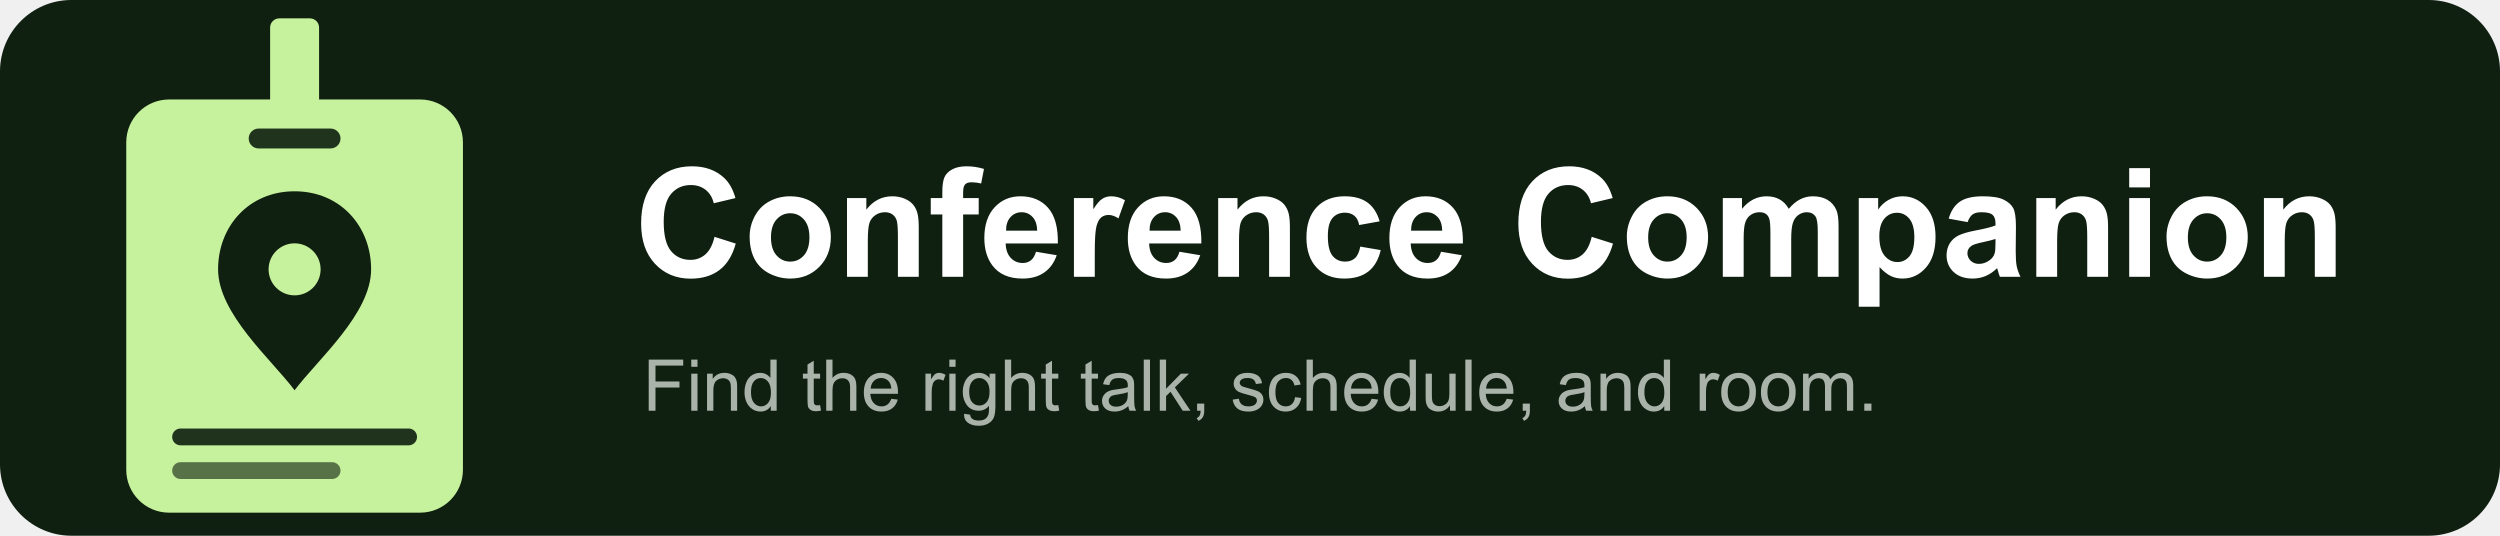
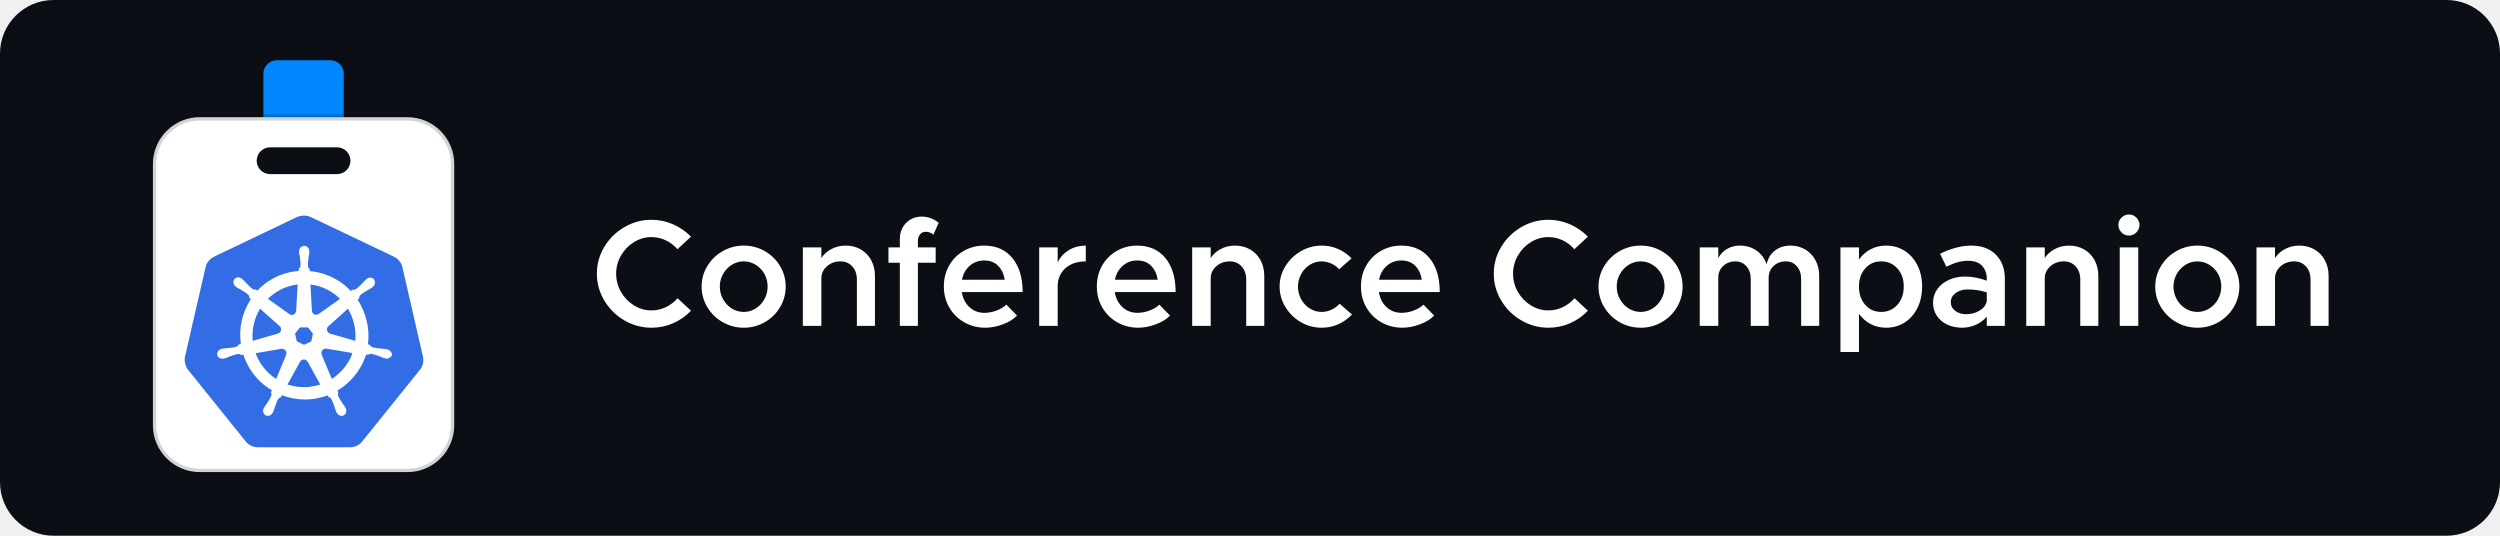
<svg xmlns="http://www.w3.org/2000/svg" width="560" height="120" viewBox="0 0 560 120">
-   <rect width="560" height="120" rx="16" fill="#0F1F10" />
-   <g transform="translate(6 0) scale(0.1714)" fill="none">
-     <rect x="318" y="24" width="64" height="150" rx="12" fill="#C6F19D" />
-     <rect x="130" y="130" width="440" height="540" rx="56" fill="#C6F19D" />
-     <rect x="290" y="168" width="120" height="26" rx="13" fill="#0F1F10" fill-opacity="0.9" />
-     <path d="M350 250 C290 250 250 296 250 352 C250 410 320 470 350 510 C380 470 450 410 450 352 C450 296 410 250 350 250 Z" fill="#0F1F10" />
-     <circle cx="350" cy="352" r="34" fill="#C6F19D" />
-     <rect x="190" y="560" width="320" height="22" rx="11" fill="#0F1F10" fill-opacity="0.9" />
-     <rect x="190" y="604" width="220" height="22" rx="11" fill="#0F1F10" fill-opacity="0.6" />
-   </g>
-   <path transform="translate(6 0)" d="M154.05 53.05 158.81 54.56Q157.71 58.55 155.17 60.48Q152.62 62.42 148.7 62.42Q143.85 62.42 140.73 59.1Q137.61 55.79 137.61 50.05Q137.61 43.97 140.75 40.61Q143.89 37.25 149 37.25Q153.46 37.25 156.25 39.89Q157.91 41.45 158.74 44.37L153.88 45.53Q153.45 43.64 152.08 42.54Q150.71 41.45 148.75 41.45Q146.04 41.45 144.36 43.39Q142.67 45.33 142.67 49.68Q142.67 54.3 144.33 56.26Q145.99 58.21 148.65 58.21Q150.61 58.21 152.02 56.97Q153.43 55.72 154.05 53.05ZM161.92 52.94Q161.92 50.61 163.06 48.44Q164.21 46.26 166.31 45.12Q168.41 43.97 171 43.97Q175 43.97 177.55 46.57Q180.11 49.17 180.11 53.13Q180.11 57.14 177.53 59.77Q174.95 62.4 171.03 62.4Q168.61 62.4 166.41 61.3Q164.21 60.21 163.06 58.09Q161.92 55.97 161.92 52.94ZM166.7 53.18Q166.7 55.81 167.94 57.2Q169.19 58.6 171.01 58.6Q172.84 58.6 174.08 57.2Q175.31 55.81 175.31 53.15Q175.31 50.56 174.08 49.17Q172.84 47.77 171.01 47.77Q169.19 47.77 167.94 49.17Q166.7 50.56 166.7 53.18ZM199.8 62H195.13V53Q195.13 50.15 194.84 49.31Q194.54 48.47 193.86 48Q193.19 47.54 192.25 47.54Q191.03 47.54 190.07 48.2Q189.11 48.87 188.75 49.96Q188.39 51.06 188.39 54.01V62H183.73V44.37H188.06V46.96Q190.37 43.97 193.87 43.97Q195.42 43.97 196.7 44.53Q197.97 45.08 198.63 45.95Q199.29 46.81 199.54 47.91Q199.8 49 199.8 51.04ZM202.49 44.37H205.08V43.04Q205.08 40.82 205.55 39.72Q206.03 38.62 207.3 37.94Q208.57 37.25 210.51 37.25Q212.5 37.25 214.41 37.84L213.78 41.1Q212.67 40.83 211.64 40.83Q210.62 40.83 210.18 41.31Q209.74 41.78 209.74 43.12V44.37H213.23V48.04H209.74V62H205.08V48.04H202.49ZM226.06 56.39 230.71 57.17Q229.82 59.73 227.88 61.06Q225.95 62.4 223.04 62.4Q218.44 62.4 216.24 59.39Q214.49 56.99 214.49 53.32Q214.49 48.93 216.78 46.45Q219.07 43.97 222.58 43.97Q226.51 43.97 228.79 46.57Q231.06 49.17 230.96 54.53H219.27Q219.32 56.6 220.4 57.76Q221.48 58.91 223.09 58.91Q224.19 58.91 224.93 58.31Q225.68 57.72 226.06 56.39ZM226.33 51.67Q226.28 49.65 225.28 48.59Q224.29 47.54 222.86 47.54Q221.33 47.54 220.34 48.65Q219.34 49.76 219.36 51.67ZM239.23 62H234.56V44.37H238.9V46.88Q240.01 45.1 240.9 44.54Q241.79 43.97 242.91 43.97Q244.51 43.97 245.99 44.85L244.54 48.92Q243.36 48.15 242.35 48.15Q241.37 48.15 240.69 48.69Q240.01 49.23 239.62 50.64Q239.23 52.06 239.23 56.55ZM258.2 56.39 262.85 57.17Q261.96 59.73 260.02 61.06Q258.09 62.4 255.18 62.4Q250.58 62.4 248.38 59.39Q246.63 56.99 246.63 53.32Q246.63 48.93 248.92 46.45Q251.21 43.97 254.72 43.97Q258.65 43.97 260.93 46.57Q263.2 49.17 263.1 54.53H251.41Q251.46 56.6 252.54 57.76Q253.62 58.91 255.23 58.91Q256.33 58.91 257.08 58.31Q257.82 57.72 258.2 56.39ZM258.47 51.67Q258.42 49.65 257.42 48.59Q256.43 47.54 255 47.54Q253.47 47.54 252.48 48.65Q251.48 49.76 251.5 51.67ZM282.94 62H278.28V53Q278.28 50.15 277.98 49.31Q277.68 48.47 277.01 48Q276.33 47.54 275.39 47.54Q274.17 47.54 273.21 48.2Q272.25 48.87 271.89 49.96Q271.54 51.06 271.54 54.01V62H266.87V44.37H271.2V46.96Q273.51 43.97 277.01 43.97Q278.56 43.97 279.84 44.53Q281.11 45.08 281.77 45.95Q282.43 46.81 282.68 47.91Q282.94 49 282.94 51.04ZM303.04 49.58 298.45 50.41Q298.21 49.03 297.39 48.34Q296.57 47.64 295.26 47.64Q293.52 47.64 292.48 48.84Q291.44 50.05 291.44 52.87Q291.44 56.01 292.49 57.3Q293.55 58.6 295.33 58.6Q296.65 58.6 297.5 57.84Q298.35 57.09 298.7 55.24L303.28 56.02Q302.56 59.18 300.54 60.79Q298.51 62.4 295.11 62.4Q291.24 62.4 288.94 59.96Q286.64 57.52 286.64 53.2Q286.64 48.83 288.95 46.4Q291.26 43.97 295.19 43.97Q298.41 43.97 300.31 45.36Q302.21 46.74 303.04 49.58ZM316.79 56.39 321.44 57.17Q320.54 59.73 318.61 61.06Q316.67 62.4 313.77 62.4Q309.17 62.4 306.96 59.39Q305.22 56.99 305.22 53.32Q305.22 48.93 307.51 46.45Q309.8 43.97 313.3 43.97Q317.24 43.97 319.51 46.57Q321.79 49.17 321.69 54.53H310Q310.05 56.6 311.13 57.76Q312.21 58.91 313.82 58.91Q314.92 58.91 315.66 58.31Q316.41 57.72 316.79 56.39ZM317.06 51.67Q317.01 49.65 316.01 48.59Q315.01 47.54 313.59 47.54Q312.06 47.54 311.06 48.65Q310.07 49.76 310.08 51.67ZM350.54 53.05 355.31 54.56Q354.21 58.55 351.66 60.48Q349.11 62.42 345.2 62.42Q340.35 62.42 337.23 59.1Q334.11 55.79 334.11 50.05Q334.11 43.97 337.24 40.61Q340.38 37.25 345.5 37.25Q349.96 37.25 352.75 39.89Q354.41 41.45 355.24 44.37L350.38 45.53Q349.94 43.64 348.57 42.54Q347.21 41.45 345.25 41.45Q342.54 41.45 340.85 43.39Q339.17 45.33 339.17 49.68Q339.17 54.3 340.83 56.26Q342.49 58.21 345.15 58.21Q347.11 58.21 348.52 56.97Q349.93 55.72 350.54 53.05ZM358.41 52.94Q358.41 50.61 359.56 48.44Q360.7 46.26 362.8 45.12Q364.9 43.97 367.49 43.97Q371.49 43.97 374.05 46.57Q376.61 49.17 376.61 53.13Q376.61 57.14 374.02 59.77Q371.44 62.4 367.53 62.4Q365.1 62.4 362.9 61.3Q360.7 60.21 359.56 58.09Q358.41 55.97 358.41 52.94ZM363.19 53.18Q363.19 55.81 364.44 57.2Q365.68 58.6 367.51 58.6Q369.33 58.6 370.57 57.2Q371.81 55.81 371.81 53.15Q371.81 50.56 370.57 49.17Q369.33 47.77 367.51 47.77Q365.68 47.77 364.44 49.17Q363.19 50.56 363.19 53.18ZM379.91 44.37H384.21V46.78Q386.52 43.97 389.71 43.97Q391.4 43.97 392.64 44.67Q393.89 45.37 394.69 46.78Q395.85 45.37 397.19 44.67Q398.54 43.97 400.06 43.97Q402.01 43.97 403.35 44.76Q404.7 45.55 405.36 47.08Q405.84 48.2 405.84 50.73V62H401.18V51.92Q401.18 49.3 400.7 48.54Q400.05 47.54 398.7 47.54Q397.72 47.54 396.86 48.14Q396 48.74 395.62 49.89Q395.23 51.04 395.23 53.53V62H390.57V52.34Q390.57 49.76 390.32 49.02Q390.07 48.27 389.55 47.91Q389.02 47.54 388.13 47.54Q387.05 47.54 386.19 48.12Q385.32 48.7 384.95 49.8Q384.58 50.89 384.58 53.43V62H379.91ZM410.36 44.37H414.71V46.96Q415.55 45.63 417 44.8Q418.44 43.97 420.2 43.97Q423.27 43.97 425.42 46.38Q427.56 48.79 427.56 53.08Q427.56 57.5 425.4 59.95Q423.24 62.4 420.17 62.4Q418.71 62.4 417.52 61.82Q416.33 61.24 415.02 59.83V68.71H410.36ZM414.97 52.89Q414.97 55.86 416.15 57.28Q417.33 58.7 419.02 58.7Q420.65 58.7 421.73 57.39Q422.81 56.09 422.81 53.12Q422.81 50.35 421.7 49Q420.58 47.66 418.94 47.66Q417.23 47.66 416.1 48.98Q414.97 50.3 414.97 52.89ZM434.75 49.75 430.51 48.98Q431.23 46.43 432.97 45.2Q434.71 43.97 438.15 43.97Q441.27 43.97 442.8 44.71Q444.32 45.45 444.95 46.59Q445.57 47.72 445.57 50.76L445.52 56.21Q445.52 58.53 445.74 59.63Q445.97 60.74 446.58 62H441.97Q441.78 61.54 441.52 60.62Q441.4 60.21 441.35 60.07Q440.16 61.24 438.8 61.82Q437.43 62.4 435.89 62.4Q433.17 62.4 431.6 60.92Q430.03 59.44 430.03 57.19Q430.03 55.69 430.74 54.52Q431.46 53.35 432.74 52.73Q434.03 52.11 436.46 51.64Q439.73 51.03 440.99 50.5V50.03Q440.99 48.69 440.32 48.11Q439.66 47.54 437.82 47.54Q436.57 47.54 435.87 48.03Q435.18 48.52 434.75 49.75ZM440.99 53.53Q440.09 53.83 438.15 54.25Q436.21 54.66 435.61 55.06Q434.7 55.71 434.7 56.7Q434.7 57.68 435.43 58.4Q436.16 59.11 437.29 59.11Q438.55 59.11 439.69 58.28Q440.54 57.65 440.8 56.74Q440.99 56.14 440.99 54.46ZM466.21 62H461.54V53Q461.54 50.15 461.24 49.31Q460.94 48.47 460.27 48Q459.6 47.54 458.65 47.54Q457.44 47.54 456.48 48.2Q455.51 48.87 455.16 49.96Q454.8 51.06 454.8 54.01V62H450.13V44.37H454.47V46.96Q456.78 43.97 460.28 43.97Q461.82 43.97 463.1 44.53Q464.38 45.08 465.03 45.95Q465.69 46.81 465.95 47.91Q466.21 49 466.21 51.04ZM470.94 41.98V37.66H475.6V41.98ZM470.94 62V44.37H475.6V62ZM479.3 52.94Q479.3 50.61 480.45 48.44Q481.59 46.26 483.69 45.12Q485.79 43.97 488.38 43.97Q492.39 43.97 494.94 46.57Q497.5 49.17 497.5 53.13Q497.5 57.14 494.92 59.77Q492.34 62.4 488.42 62.4Q485.99 62.4 483.79 61.3Q481.59 60.21 480.45 58.09Q479.3 55.97 479.3 52.94ZM484.08 53.18Q484.08 55.81 485.33 57.2Q486.58 58.6 488.4 58.6Q490.23 58.6 491.46 57.2Q492.7 55.81 492.7 53.15Q492.7 50.56 491.46 49.17Q490.23 47.77 488.4 47.77Q486.58 47.77 485.33 49.17Q484.08 50.56 484.08 53.18ZM517.19 62H512.52V53Q512.52 50.15 512.22 49.31Q511.93 48.47 511.25 48Q510.58 47.54 509.63 47.54Q508.42 47.54 507.46 48.2Q506.5 48.87 506.14 49.96Q505.78 51.06 505.78 54.01V62H501.12V44.37H505.45V46.96Q507.76 43.97 511.26 43.97Q512.81 43.97 514.08 44.53Q515.36 45.08 516.02 45.95Q516.67 46.81 516.93 47.91Q517.19 49 517.19 51.04Z" fill="#FFFFFF" />
-   <path transform="translate(6 0)" d="M139.31 92V80.55H147.04V81.9H140.83V85.45H146.2V86.8H140.83V92ZM148.84 82.16V80.55H150.24V82.16ZM148.84 92V83.7H150.24V92ZM152.38 92V83.7H153.65V84.88Q154.56 83.52 156.29 83.52Q157.04 83.52 157.67 83.79Q158.3 84.05 158.61 84.49Q158.92 84.93 159.05 85.53Q159.12 85.92 159.12 86.9V92H157.72V86.95Q157.72 86.09 157.55 85.67Q157.39 85.24 156.97 84.99Q156.55 84.73 155.99 84.73Q155.09 84.73 154.44 85.3Q153.79 85.88 153.79 87.47V92ZM166.66 92V90.95Q165.88 92.19 164.34 92.19Q163.35 92.19 162.52 91.64Q161.69 91.09 161.23 90.11Q160.77 89.13 160.77 87.86Q160.77 86.62 161.19 85.61Q161.6 84.59 162.43 84.05Q163.26 83.52 164.28 83.52Q165.03 83.52 165.62 83.83Q166.2 84.15 166.57 84.66V80.55H167.97V92ZM162.22 87.86Q162.22 89.45 162.89 90.24Q163.56 91.03 164.48 91.03Q165.4 91.03 166.04 90.28Q166.69 89.52 166.69 87.98Q166.69 86.27 166.03 85.48Q165.38 84.68 164.41 84.68Q163.48 84.68 162.85 85.45Q162.22 86.21 162.22 87.86ZM177.7 90.74 177.9 91.98Q177.3 92.11 176.84 92.11Q176.07 92.11 175.65 91.87Q175.23 91.62 175.05 91.23Q174.88 90.84 174.88 89.57V84.8H173.85V83.7H174.88V81.65L176.28 80.8V83.7H177.7V84.8H176.28V89.65Q176.28 90.25 176.36 90.42Q176.43 90.59 176.6 90.7Q176.77 90.8 177.08 90.8Q177.31 90.8 177.7 90.74ZM179.07 92V80.55H180.48V84.66Q181.46 83.52 182.96 83.52Q183.88 83.52 184.56 83.88Q185.24 84.24 185.54 84.88Q185.83 85.52 185.83 86.74V92H184.42V86.74Q184.42 85.69 183.96 85.21Q183.51 84.73 182.67 84.73Q182.05 84.73 181.5 85.05Q180.95 85.38 180.71 85.93Q180.48 86.48 180.48 87.46V92ZM193.65 89.33 195.1 89.51Q194.76 90.78 193.83 91.48Q192.9 92.19 191.45 92.19Q189.63 92.19 188.57 91.07Q187.5 89.95 187.5 87.92Q187.5 85.83 188.58 84.67Q189.66 83.52 191.38 83.52Q193.04 83.52 194.09 84.65Q195.15 85.78 195.15 87.84Q195.15 87.96 195.14 88.21H188.95Q189.03 89.58 189.73 90.3Q190.42 91.03 191.46 91.03Q192.23 91.03 192.78 90.62Q193.33 90.22 193.65 89.33ZM189.03 87.05H193.66Q193.57 86.01 193.13 85.48Q192.46 84.67 191.39 84.67Q190.42 84.67 189.76 85.32Q189.1 85.97 189.03 87.05ZM201.3 92V83.7H202.56V84.96Q203.05 84.08 203.46 83.8Q203.87 83.52 204.36 83.52Q205.07 83.52 205.8 83.97L205.32 85.27Q204.8 84.97 204.29 84.97Q203.83 84.97 203.46 85.25Q203.09 85.52 202.94 86.02Q202.7 86.77 202.7 87.66V92ZM206.65 82.16V80.55H208.05V82.16ZM206.65 92V83.7H208.05V92ZM209.94 92.69 211.3 92.89Q211.39 93.52 211.78 93.81Q212.3 94.2 213.21 94.2Q214.19 94.2 214.72 93.81Q215.25 93.42 215.44 92.72Q215.55 92.29 215.54 90.91Q214.62 92 213.24 92Q211.53 92 210.59 90.77Q209.66 89.53 209.66 87.8Q209.66 86.62 210.09 85.61Q210.52 84.61 211.33 84.06Q212.15 83.52 213.25 83.52Q214.72 83.52 215.67 84.7V83.7H216.97V90.88Q216.97 92.81 216.57 93.62Q216.18 94.43 215.32 94.9Q214.47 95.37 213.22 95.37Q211.73 95.37 210.82 94.7Q209.91 94.03 209.94 92.69ZM211.1 87.7Q211.1 89.34 211.75 90.09Q212.4 90.84 213.38 90.84Q214.34 90.84 215 90.09Q215.66 89.34 215.66 87.75Q215.66 86.23 214.98 85.45Q214.3 84.68 213.35 84.68Q212.41 84.68 211.76 85.44Q211.1 86.2 211.1 87.7ZM219.09 92V80.55H220.5V84.66Q221.48 83.52 222.98 83.52Q223.91 83.52 224.59 83.88Q225.27 84.24 225.56 84.88Q225.85 85.52 225.85 86.74V92H224.45V86.74Q224.45 85.69 223.99 85.21Q223.53 84.73 222.7 84.73Q222.07 84.73 221.52 85.05Q220.97 85.38 220.73 85.93Q220.5 86.48 220.5 87.46V92ZM231.06 90.74 231.27 91.98Q230.67 92.11 230.2 92.11Q229.44 92.11 229.02 91.87Q228.59 91.62 228.42 91.23Q228.25 90.84 228.25 89.57V84.8H227.22V83.7H228.25V81.65L229.65 80.8V83.7H231.06V84.8H229.65V89.65Q229.65 90.25 229.72 90.42Q229.8 90.59 229.96 90.7Q230.13 90.8 230.45 90.8Q230.68 90.8 231.06 90.74ZM239.95 90.74 240.16 91.98Q239.56 92.11 239.09 92.11Q238.33 92.11 237.91 91.87Q237.48 91.62 237.31 91.23Q237.14 90.84 237.14 89.57V84.8H236.11V83.7H237.14V81.65L238.54 80.8V83.7H239.95V84.8H238.54V89.65Q238.54 90.25 238.61 90.42Q238.69 90.59 238.86 90.7Q239.02 90.8 239.34 90.8Q239.57 90.8 239.95 90.74ZM246.74 90.98Q245.96 91.64 245.24 91.91Q244.52 92.19 243.69 92.19Q242.32 92.19 241.59 91.52Q240.85 90.85 240.85 89.81Q240.85 89.2 241.13 88.7Q241.41 88.2 241.86 87.89Q242.3 87.59 242.87 87.43Q243.28 87.32 244.12 87.22Q245.82 87.02 246.62 86.73Q246.63 86.45 246.63 86.37Q246.63 85.51 246.23 85.16Q245.7 84.68 244.63 84.68Q243.64 84.68 243.17 85.03Q242.7 85.38 242.47 86.26L241.09 86.07Q241.28 85.19 241.71 84.64Q242.14 84.1 242.95 83.81Q243.77 83.52 244.84 83.52Q245.9 83.52 246.56 83.77Q247.23 84.02 247.54 84.39Q247.85 84.77 247.98 85.35Q248.05 85.71 248.05 86.65V88.52Q248.05 90.48 248.14 91Q248.23 91.52 248.49 92H247.02Q246.8 91.56 246.74 90.98ZM246.62 87.84Q245.86 88.15 244.33 88.37Q243.46 88.49 243.1 88.65Q242.74 88.8 242.55 89.11Q242.35 89.41 242.35 89.77Q242.35 90.34 242.78 90.71Q243.2 91.09 244.02 91.09Q244.84 91.09 245.47 90.73Q246.1 90.38 246.4 89.76Q246.62 89.28 246.62 88.35ZM250.2 92V80.55H251.6V92ZM253.79 92V80.55H255.2V87.08L258.52 83.7H260.34L257.17 86.78L260.66 92H258.93L256.19 87.76L255.2 88.71V92ZM262.15 92V90.4H263.75V92Q263.75 92.88 263.44 93.43Q263.12 93.97 262.45 94.27L262.05 93.66Q262.5 93.47 262.71 93.09Q262.92 92.71 262.95 92ZM270.11 89.52 271.5 89.3Q271.62 90.14 272.15 90.59Q272.69 91.03 273.65 91.03Q274.62 91.03 275.09 90.64Q275.55 90.24 275.55 89.71Q275.55 89.23 275.14 88.96Q274.85 88.77 273.7 88.48Q272.16 88.09 271.56 87.81Q270.96 87.52 270.65 87.02Q270.34 86.52 270.34 85.91Q270.34 85.35 270.6 84.88Q270.85 84.41 271.29 84.09Q271.62 83.85 272.18 83.68Q272.75 83.52 273.4 83.52Q274.38 83.52 275.11 83.8Q275.85 84.08 276.2 84.56Q276.55 85.04 276.69 85.84L275.31 86.03Q275.22 85.39 274.77 85.03Q274.32 84.67 273.5 84.67Q272.53 84.67 272.12 84.99Q271.7 85.31 271.7 85.74Q271.7 86.02 271.88 86.23Q272.05 86.46 272.41 86.61Q272.62 86.69 273.66 86.97Q275.15 87.37 275.74 87.62Q276.33 87.88 276.66 88.36Q277 88.84 277 89.56Q277 90.27 276.59 90.89Q276.18 91.51 275.41 91.85Q274.63 92.19 273.66 92.19Q272.04 92.19 271.19 91.52Q270.34 90.84 270.11 89.52ZM284.09 88.96 285.47 89.14Q285.24 90.57 284.31 91.38Q283.38 92.19 282.02 92.19Q280.31 92.19 279.28 91.07Q278.24 89.96 278.24 87.88Q278.24 86.54 278.69 85.53Q279.13 84.52 280.04 84.02Q280.95 83.52 282.02 83.52Q283.38 83.52 284.23 84.2Q285.09 84.88 285.34 86.14L283.97 86.35Q283.77 85.52 283.28 85.09Q282.78 84.67 282.08 84.67Q281.02 84.67 280.35 85.43Q279.69 86.2 279.69 87.84Q279.69 89.52 280.33 90.27Q280.97 91.03 282 91.03Q282.83 91.03 283.38 90.52Q283.94 90.02 284.09 88.96ZM286.67 92V80.55H288.08V84.66Q289.06 83.52 290.56 83.52Q291.48 83.52 292.16 83.88Q292.84 84.24 293.14 84.88Q293.43 85.52 293.43 86.74V92H292.02V86.74Q292.02 85.69 291.57 85.21Q291.11 84.73 290.27 84.73Q289.65 84.73 289.1 85.05Q288.55 85.38 288.31 85.93Q288.08 86.48 288.08 87.46V92ZM301.25 89.33 302.7 89.51Q302.36 90.78 301.43 91.48Q300.5 92.19 299.05 92.19Q297.23 92.19 296.17 91.07Q295.1 89.95 295.1 87.92Q295.1 85.83 296.18 84.67Q297.26 83.52 298.98 83.52Q300.64 83.52 301.7 84.65Q302.75 85.78 302.75 87.84Q302.75 87.96 302.74 88.21H296.55Q296.63 89.58 297.33 90.3Q298.02 91.03 299.06 91.03Q299.84 91.03 300.38 90.62Q300.93 90.22 301.25 89.33ZM296.63 87.05H301.27Q301.17 86.01 300.73 85.48Q300.06 84.67 298.99 84.67Q298.02 84.67 297.36 85.32Q296.7 85.97 296.63 87.05ZM309.85 92V90.95Q309.06 92.19 307.53 92.19Q306.54 92.19 305.71 91.64Q304.88 91.09 304.42 90.11Q303.96 89.13 303.96 87.86Q303.96 86.62 304.38 85.61Q304.79 84.59 305.62 84.05Q306.45 83.52 307.47 83.52Q308.22 83.52 308.8 83.83Q309.39 84.15 309.76 84.66V80.55H311.16V92ZM305.41 87.86Q305.41 89.45 306.08 90.24Q306.75 91.03 307.66 91.03Q308.59 91.03 309.23 90.28Q309.88 89.52 309.88 87.98Q309.88 86.27 309.22 85.48Q308.56 84.68 307.6 84.68Q306.66 84.68 306.04 85.45Q305.41 86.21 305.41 87.86ZM318.8 92V90.78Q317.84 92.19 316.17 92.19Q315.44 92.19 314.8 91.91Q314.16 91.62 313.86 91.2Q313.55 90.77 313.42 90.16Q313.34 89.74 313.34 88.84V83.7H314.74V88.3Q314.74 89.41 314.83 89.79Q314.96 90.34 315.39 90.66Q315.82 90.98 316.45 90.98Q317.09 90.98 317.64 90.65Q318.2 90.33 318.43 89.77Q318.66 89.21 318.66 88.15V83.7H320.06V92ZM322.23 92V80.55H323.64V92ZM331.5 89.33 332.95 89.51Q332.61 90.78 331.68 91.48Q330.75 92.19 329.3 92.19Q327.48 92.19 326.42 91.07Q325.35 89.95 325.35 87.92Q325.35 85.83 326.43 84.67Q327.51 83.52 329.23 83.52Q330.89 83.52 331.95 84.65Q333 85.78 333 87.84Q333 87.96 332.99 88.21H326.8Q326.88 89.58 327.58 90.3Q328.27 91.03 329.31 91.03Q330.09 91.03 330.63 90.62Q331.18 90.22 331.5 89.33ZM326.88 87.05H331.52Q331.42 86.01 330.98 85.48Q330.31 84.67 329.24 84.67Q328.27 84.67 327.61 85.32Q326.95 85.97 326.88 87.05ZM335.09 92V90.4H336.69V92Q336.69 92.88 336.38 93.43Q336.06 93.97 335.38 94.27L334.99 93.66Q335.44 93.47 335.65 93.09Q335.86 92.71 335.88 92ZM349.02 90.98Q348.24 91.64 347.52 91.91Q346.8 92.19 345.97 92.19Q344.6 92.19 343.87 91.52Q343.13 90.85 343.13 89.81Q343.13 89.2 343.41 88.7Q343.69 88.2 344.14 87.89Q344.59 87.59 345.15 87.43Q345.56 87.32 346.4 87.22Q348.1 87.02 348.91 86.73Q348.91 86.45 348.91 86.37Q348.91 85.51 348.52 85.16Q347.98 84.68 346.91 84.68Q345.92 84.68 345.45 85.03Q344.98 85.38 344.75 86.26L343.38 86.07Q343.56 85.19 343.99 84.64Q344.42 84.1 345.23 83.81Q346.05 83.52 347.12 83.52Q348.18 83.52 348.84 83.77Q349.51 84.02 349.82 84.39Q350.13 84.77 350.26 85.35Q350.33 85.71 350.33 86.65V88.52Q350.33 90.48 350.42 91Q350.51 91.52 350.77 92H349.3Q349.09 91.56 349.02 90.98ZM348.91 87.84Q348.14 88.15 346.61 88.37Q345.74 88.49 345.38 88.65Q345.02 88.8 344.83 89.11Q344.63 89.41 344.63 89.77Q344.63 90.34 345.06 90.71Q345.48 91.09 346.3 91.09Q347.12 91.09 347.75 90.73Q348.38 90.38 348.68 89.76Q348.91 89.28 348.91 88.35ZM352.51 92V83.7H353.77V84.88Q354.69 83.52 356.41 83.52Q357.16 83.52 357.79 83.79Q358.42 84.05 358.73 84.49Q359.05 84.93 359.17 85.53Q359.25 85.92 359.25 86.9V92H357.84V86.95Q357.84 86.09 357.68 85.67Q357.52 85.24 357.1 84.99Q356.68 84.73 356.12 84.73Q355.22 84.73 354.57 85.3Q353.91 85.88 353.91 87.47V92ZM366.79 92V90.95Q366 92.19 364.47 92.19Q363.48 92.19 362.64 91.64Q361.81 91.09 361.36 90.11Q360.9 89.13 360.9 87.86Q360.9 86.62 361.31 85.61Q361.73 84.59 362.55 84.05Q363.38 83.52 364.41 83.52Q365.16 83.52 365.74 83.83Q366.33 84.15 366.7 84.66V80.55H368.09V92ZM362.34 87.86Q362.34 89.45 363.02 90.24Q363.69 91.03 364.6 91.03Q365.52 91.03 366.17 90.28Q366.81 89.52 366.81 87.98Q366.81 86.27 366.16 85.48Q365.5 84.68 364.54 84.68Q363.6 84.68 362.97 85.45Q362.34 86.21 362.34 87.86ZM374.73 92V83.7H376V84.96Q376.48 84.08 376.89 83.8Q377.3 83.52 377.8 83.52Q378.51 83.52 379.24 83.97L378.76 85.27Q378.24 84.97 377.73 84.97Q377.27 84.97 376.9 85.25Q376.53 85.52 376.38 86.02Q376.14 86.77 376.14 87.66V92ZM379.55 87.85Q379.55 85.55 380.84 84.44Q381.91 83.52 383.45 83.52Q385.16 83.52 386.24 84.64Q387.33 85.76 387.33 87.73Q387.33 89.34 386.85 90.25Q386.37 91.17 385.45 91.68Q384.53 92.19 383.45 92.19Q381.7 92.19 380.63 91.07Q379.55 89.95 379.55 87.85ZM381 87.85Q381 89.45 381.7 90.24Q382.39 91.03 383.45 91.03Q384.49 91.03 385.19 90.23Q385.88 89.44 385.88 87.8Q385.88 86.27 385.18 85.47Q384.48 84.68 383.45 84.68Q382.39 84.68 381.7 85.47Q381 86.26 381 87.85ZM388.45 87.85Q388.45 85.55 389.73 84.44Q390.8 83.52 392.34 83.52Q394.05 83.52 395.14 84.64Q396.23 85.76 396.23 87.73Q396.23 89.34 395.75 90.25Q395.27 91.17 394.35 91.68Q393.43 92.19 392.34 92.19Q390.6 92.19 389.53 91.07Q388.45 89.95 388.45 87.85ZM389.9 87.85Q389.9 89.45 390.59 90.24Q391.29 91.03 392.34 91.03Q393.39 91.03 394.09 90.23Q394.78 89.44 394.78 87.8Q394.78 86.27 394.08 85.47Q393.38 84.68 392.34 84.68Q391.29 84.68 390.59 85.47Q389.9 86.26 389.9 87.85ZM397.88 92V83.7H399.13V84.87Q399.52 84.26 400.17 83.89Q400.82 83.52 401.65 83.52Q402.57 83.52 403.16 83.9Q403.75 84.28 403.99 84.97Q404.98 83.52 406.55 83.52Q407.79 83.52 408.45 84.2Q409.12 84.88 409.12 86.3V92H407.72V86.77Q407.72 85.93 407.58 85.56Q407.45 85.19 407.09 84.96Q406.73 84.73 406.24 84.73Q405.37 84.73 404.79 85.32Q404.21 85.9 404.21 87.18V92H402.8V86.61Q402.8 85.67 402.46 85.2Q402.12 84.73 401.34 84.73Q400.74 84.73 400.24 85.05Q399.73 85.36 399.51 85.96Q399.28 86.56 399.28 87.7V92ZM411.6 92V90.4H413.2V92Z" fill="#AAB3AA" />
+   <rect width="560" height="120" rx="12" fill="#0b0e14" />
+   <svg x="20" y="12" width="96" height="96" viewBox="0 0 64 64">
+     <rect x="26" y="1" width="12" height="16" rx="2" fill="#0086FF" />
+     <rect x="9.5" y="9.5" width="45" height="53" rx="7" fill="#FFFFFF" stroke="#0b0e14" stroke-opacity=".18" />
+     <rect x="25" y="14" width="14" height="4" rx="2" fill="#0b0e14" />
+     <svg x="13" y="23" width="38" height="37" viewBox="0 0 256 249">
+       <g>
+         <path d="M82.085,244.934 C76.139,244.934 70.524,242.292 66.725,237.502 L8.919,165.657 C5.12,160.867 3.634,154.756 5.12,148.81 L25.765,59.128 C27.086,53.182 31.05,48.392 36.501,45.75 L120.072,5.781 C122.715,4.459 125.688,3.799 128.661,3.799 C131.634,3.799 134.606,4.459 137.249,5.781 L220.821,45.585 C226.271,48.227 230.235,53.017 231.556,58.963 L252.201,148.645 C253.523,154.591 252.201,160.702 248.403,165.492 L190.596,237.337 C186.797,241.961 181.182,244.769 175.236,244.769 L82.085,244.934 L82.085,244.934 Z" fill="#326DE6" />
+         <path d="M128.495,7.928 C130.808,7.928 133.12,8.423 135.267,9.414 L218.839,49.218 C223.133,51.365 226.436,55.329 227.427,59.954 L248.072,149.636 C249.228,154.426 248.072,159.381 244.934,163.179 L187.128,235.025 C184.155,238.823 179.53,240.97 174.741,240.97 L82.085,240.97 C77.295,240.97 72.671,238.823 69.698,235.025 L11.892,163.179 C8.919,159.381 7.763,154.426 8.754,149.636 L29.399,59.954 C30.555,55.164 33.693,51.2 37.987,49.218 L121.559,9.249 C123.706,8.423 126.183,7.928 128.495,7.928 L128.495,7.928 Z M128.495,0.165 L128.495,0.165 C125.027,0.165 121.559,0.991 118.255,2.477 L34.684,42.446 C28.077,45.585 23.453,51.365 21.801,58.467 L1.156,148.15 C-0.495,155.252 1.156,162.519 5.781,168.299 L63.587,240.145 C68.046,245.76 74.818,248.898 81.92,248.898 L174.575,248.898 C181.677,248.898 188.449,245.76 192.908,240.145 L250.715,168.299 C255.339,162.684 256.991,155.252 255.339,148.15 L234.694,58.467 C233.043,51.365 228.418,45.585 221.812,42.446 L138.57,2.477 C135.432,0.991 131.964,0.165 128.495,0.165 L128.495,0.165 L128.495,0.165 Z" fill="#FFFFFF" />
+         <path d="M212.232,142.534 L212.232,142.534 L212.232,142.534 C212.067,142.534 212.067,142.534 212.232,142.534 L212.067,142.534 C211.902,142.534 211.737,142.534 211.737,142.369 C211.406,142.369 211.076,142.204 210.746,142.204 C209.59,142.039 208.599,141.874 207.608,141.874 C207.112,141.874 206.617,141.874 205.956,141.708 L205.791,141.708 C202.323,141.378 199.515,141.048 196.872,140.222 C195.716,139.726 195.386,139.066 195.055,138.405 C195.055,138.24 194.89,138.24 194.89,138.075 L194.89,138.075 L192.743,137.414 C193.734,129.817 193.404,121.889 191.587,114.126 C189.77,106.364 186.632,99.097 182.338,92.49 L183.99,91.004 L183.99,90.674 C183.99,89.848 184.155,89.022 184.815,88.196 C186.797,86.379 189.275,84.893 192.248,83.076 L192.248,83.076 C192.743,82.746 193.239,82.581 193.734,82.25 C194.725,81.755 195.551,81.259 196.542,80.599 C196.707,80.434 197.037,80.268 197.368,79.938 C197.533,79.773 197.698,79.773 197.698,79.608 L197.698,79.608 C200.01,77.626 200.506,74.323 198.854,72.175 C198.028,71.019 196.542,70.359 195.055,70.359 C193.734,70.359 192.578,70.854 191.422,71.68 L191.422,71.68 L191.422,71.68 C191.257,71.845 191.257,71.845 191.092,72.01 C190.761,72.175 190.596,72.506 190.266,72.671 C189.44,73.497 188.779,74.157 188.119,74.983 C187.788,75.314 187.458,75.809 186.963,76.139 L186.963,76.139 C184.65,78.617 182.503,80.599 180.356,82.085 C179.861,82.415 179.365,82.581 178.87,82.581 C178.539,82.581 178.209,82.581 177.879,82.415 L177.548,82.415 L177.548,82.415 L175.566,83.737 C173.419,81.425 171.107,79.443 168.795,77.461 C158.885,69.698 146.828,64.908 134.276,63.752 L134.111,61.605 C133.946,61.44 133.946,61.44 133.781,61.275 C133.285,60.779 132.625,60.284 132.459,59.128 C132.294,56.485 132.625,53.512 132.955,50.209 L132.955,50.044 C132.955,49.548 133.12,48.888 133.285,48.392 C133.45,47.401 133.615,46.41 133.781,45.254 L133.781,44.263 L133.781,43.768 L133.781,43.768 L133.781,43.768 C133.781,40.795 131.468,38.317 128.661,38.317 C127.339,38.317 126.018,38.978 125.027,39.969 C124.036,40.96 123.541,42.281 123.541,43.768 L123.541,43.768 L123.541,43.768 L123.541,44.098 L123.541,45.089 C123.541,46.245 123.706,47.236 124.036,48.227 C124.201,48.723 124.201,49.218 124.366,49.879 L124.366,50.044 C124.697,53.347 125.192,56.32 124.862,58.963 C124.697,60.119 124.036,60.614 123.541,61.11 C123.375,61.275 123.375,61.275 123.21,61.44 L123.21,61.44 L123.045,63.587 C120.072,63.917 117.099,64.248 114.126,64.908 C101.409,67.716 90.178,74.157 81.425,83.406 L79.773,82.25 L79.443,82.25 C79.112,82.25 78.782,82.415 78.452,82.415 C77.956,82.415 77.461,82.25 76.965,81.92 C74.818,80.434 72.671,78.286 70.359,75.809 L70.359,75.809 C70.028,75.479 69.698,74.983 69.203,74.653 C68.542,73.827 67.881,73.166 67.055,72.341 C66.89,72.175 66.56,72.01 66.23,71.68 C66.065,71.515 65.899,71.515 65.899,71.35 L65.899,71.35 C64.908,70.524 63.587,70.028 62.266,70.028 C60.779,70.028 59.293,70.689 58.467,71.845 C56.815,73.992 57.311,77.295 59.623,79.277 L59.623,79.277 L59.623,79.277 C59.788,79.277 59.788,79.443 59.954,79.443 C60.284,79.608 60.449,79.938 60.779,80.103 C61.77,80.764 62.596,81.259 63.587,81.755 C64.083,81.92 64.578,82.25 65.074,82.581 L65.074,82.581 C68.046,84.397 70.524,85.884 72.506,87.701 C73.332,88.526 73.332,89.352 73.332,90.178 L73.332,90.508 L73.332,90.508 L74.983,91.995 C74.653,92.49 74.323,92.821 74.157,93.316 C65.899,106.364 62.761,121.724 64.908,136.919 L62.761,137.579 C62.761,137.745 62.596,137.745 62.596,137.91 C62.266,138.57 61.77,139.231 60.779,139.726 C58.302,140.552 55.329,140.883 51.861,141.213 L51.695,141.213 C51.2,141.213 50.539,141.213 50.044,141.378 C49.053,141.378 48.062,141.543 46.906,141.708 C46.575,141.708 46.245,141.874 45.915,141.874 C45.75,141.874 45.585,141.874 45.419,142.039 L45.419,142.039 L45.419,142.039 C42.446,142.699 40.63,145.507 41.125,148.15 C41.621,150.462 43.768,151.948 46.41,151.948 C46.906,151.948 47.236,151.948 47.732,151.783 L47.732,151.783 L47.732,151.783 C47.897,151.783 48.062,151.783 48.062,151.618 C48.392,151.618 48.723,151.453 49.053,151.453 C50.209,151.123 51.035,150.792 52.026,150.297 C52.521,150.132 53.017,149.801 53.512,149.636 L53.677,149.636 C56.815,148.48 59.623,147.489 62.266,147.159 L62.596,147.159 C63.587,147.159 64.248,147.654 64.743,147.985 C64.908,147.985 64.908,148.15 65.074,148.15 L65.074,148.15 L67.386,147.819 C71.35,160.041 78.947,170.942 89.022,178.87 C91.334,180.686 93.646,182.173 96.124,183.659 L95.133,185.806 C95.133,185.972 95.298,185.972 95.298,186.137 C95.628,186.797 95.959,187.623 95.628,188.779 C94.637,191.257 93.151,193.734 91.334,196.542 L91.334,196.707 C91.004,197.203 90.674,197.533 90.343,198.028 C89.683,198.854 89.187,199.68 88.526,200.671 C88.361,200.836 88.196,201.166 88.031,201.497 C88.031,201.662 87.866,201.827 87.866,201.827 L87.866,201.827 L87.866,201.827 C86.545,204.635 87.535,207.773 90.013,208.929 C90.674,209.259 91.334,209.425 91.995,209.425 C93.977,209.425 95.959,208.103 96.95,206.286 L96.95,206.286 L96.95,206.286 C96.95,206.121 97.115,205.956 97.115,205.956 C97.28,205.626 97.445,205.295 97.61,205.13 C98.106,203.974 98.271,203.148 98.601,202.157 C98.766,201.662 98.932,201.166 99.097,200.671 L99.097,200.671 C100.253,197.368 101.079,194.725 102.565,192.413 C103.226,191.422 104.052,191.257 104.712,190.926 C104.877,190.926 104.877,190.926 105.043,190.761 L105.043,190.761 L106.199,188.614 C113.466,191.422 121.394,192.908 129.321,192.908 C134.111,192.908 139.066,192.413 143.69,191.257 C146.663,190.596 149.471,189.77 152.279,188.779 L153.27,190.596 C153.435,190.596 153.435,190.596 153.6,190.761 C154.426,190.926 155.086,191.257 155.747,192.248 C157.068,194.56 158.059,197.368 159.215,200.506 L159.215,200.671 C159.381,201.166 159.546,201.662 159.711,202.157 C160.041,203.148 160.206,204.139 160.702,205.13 C160.867,205.461 161.032,205.626 161.197,205.956 C161.197,206.121 161.363,206.286 161.363,206.286 L161.363,206.286 L161.363,206.286 C162.354,208.268 164.335,209.425 166.317,209.425 C166.978,209.425 167.639,209.259 168.299,208.929 C169.455,208.268 170.446,207.277 170.777,205.956 C171.107,204.635 171.107,203.148 170.446,201.827 L170.446,201.827 L170.446,201.827 C170.446,201.662 170.281,201.662 170.281,201.497 C170.116,201.166 169.951,200.836 169.786,200.671 C169.29,199.68 168.63,198.854 167.969,198.028 C167.639,197.533 167.308,197.203 166.978,196.707 L166.978,196.542 C165.161,193.734 163.51,191.257 162.684,188.779 C162.354,187.623 162.684,186.963 162.849,186.137 C162.849,185.972 163.014,185.972 163.014,185.806 L163.014,185.806 L162.188,183.825 C170.942,178.705 178.374,171.437 183.99,162.519 C186.963,157.894 189.275,152.774 190.926,147.654 L192.908,147.985 C193.074,147.985 193.074,147.819 193.239,147.819 C193.899,147.489 194.395,146.994 195.386,146.994 L195.716,146.994 C198.359,147.324 201.166,148.315 204.305,149.471 L204.47,149.471 C204.965,149.636 205.461,149.966 205.956,150.132 C206.947,150.627 207.773,150.957 208.929,151.288 C209.259,151.288 209.59,151.453 209.92,151.453 C210.085,151.453 210.25,151.453 210.415,151.618 L210.415,151.618 C210.911,151.783 211.241,151.783 211.737,151.783 C214.214,151.783 216.361,150.132 217.022,147.985 C217.022,146.003 215.205,143.36 212.232,142.534 L212.232,142.534 Z M135.763,134.441 L128.495,137.91 L121.228,134.441 L119.412,126.679 L124.366,120.403 L132.459,120.403 L137.414,126.679 L135.763,134.441 L135.763,134.441 Z M178.87,117.265 C180.191,122.88 180.521,128.495 180.026,133.946 L154.756,126.679 C152.444,126.018 151.123,123.706 151.618,121.394 C151.783,120.733 152.114,120.072 152.609,119.577 L172.594,101.574 C175.401,106.199 177.548,111.484 178.87,117.265 L178.87,117.265 Z M164.666,91.665 L143.03,107.025 C141.213,108.181 138.735,107.85 137.249,106.034 C136.754,105.538 136.588,104.877 136.423,104.217 L134.937,77.295 C146.333,78.617 156.738,83.737 164.666,91.665 L164.666,91.665 Z M116.769,78.121 C118.586,77.791 120.237,77.461 122.054,77.13 L120.568,103.556 C120.403,105.868 118.586,107.85 116.108,107.85 C115.448,107.85 114.622,107.685 114.126,107.355 L92.16,91.665 C98.932,84.893 107.355,80.268 116.769,78.121 L116.769,78.121 Z M84.232,101.574 L103.886,119.081 C105.703,120.568 105.868,123.375 104.382,125.192 C103.886,125.853 103.226,126.348 102.4,126.514 L76.8,133.946 C75.809,122.715 78.286,111.319 84.232,101.574 L84.232,101.574 Z M79.773,146.333 L106.034,141.874 C108.181,141.708 110.163,143.195 110.658,145.342 C110.823,146.333 110.823,147.159 110.493,147.985 L110.493,147.985 L100.418,172.263 C91.169,166.317 83.737,157.234 79.773,146.333 L79.773,146.333 Z M140.057,179.2 C136.258,180.026 132.459,180.521 128.495,180.521 C122.715,180.521 117.099,179.53 111.814,177.879 L124.862,154.261 C126.183,152.774 128.33,152.114 130.147,153.105 C130.973,153.6 131.634,154.261 132.129,154.921 L132.129,154.921 L144.846,177.879 C143.36,178.374 141.708,178.705 140.057,179.2 L140.057,179.2 Z M172.263,156.243 C168.134,162.849 162.684,168.134 156.408,172.263 L146.003,147.324 C145.507,145.342 146.333,143.195 148.315,142.204 C148.975,141.874 149.801,141.708 150.627,141.708 L177.053,146.168 C176.062,149.801 174.41,153.105 172.263,156.243 L172.263,156.243 Z" fill="#FFFFFF" />
+       </g>
+     </svg>
+   </svg>
+   <path fill="#ffffff" d="M133.7 61.304Q133.7 58.074 135.366 55.303Q137.032 52.532 139.854 50.883Q142.676 49.234 145.94 49.234Q148.456 49.234 150.751 50.237Q153.046 51.24 154.78 53.008L151.754 55.83Q150.632 54.538 149.119 53.824Q147.606 53.11 145.94 53.11Q143.832 53.11 142.013 54.232Q140.194 55.354 139.106 57.241Q138.018 59.128 138.018 61.304Q138.018 63.514 139.106 65.401Q140.194 67.288 142.013 68.41Q143.832 69.532 145.94 69.532Q147.606 69.532 149.119 68.818Q150.632 68.104 151.788 66.812L154.78 69.6Q153.08 71.402 150.785 72.405Q148.49 73.408 145.94 73.408Q142.676 73.408 139.854 71.759Q137.032 70.11 135.366 67.322Q133.7 64.534 133.7 61.304Z M157.16 64.194Q157.16 61.712 158.435 59.604Q159.71 57.496 161.886 56.255Q164.062 55.014 166.612 55.014Q169.162 55.014 171.321 56.255Q173.48 57.496 174.738 59.604Q175.996 61.712 175.996 64.194Q175.996 66.676 174.738 68.801Q173.48 70.926 171.321 72.167Q169.162 73.408 166.612 73.408Q164.062 73.408 161.886 72.167Q159.71 70.926 158.435 68.801Q157.16 66.676 157.16 64.194ZM171.95 64.194Q171.95 62.664 171.236 61.372Q170.522 60.08 169.281 59.315Q168.04 58.55 166.612 58.55Q165.15 58.55 163.926 59.315Q162.702 60.08 161.971 61.372Q161.24 62.664 161.24 64.194Q161.24 65.724 161.971 67.033Q162.702 68.342 163.926 69.107Q165.15 69.872 166.612 69.872Q168.04 69.872 169.264 69.107Q170.488 68.342 171.219 67.033Q171.95 65.724 171.95 64.194Z M195.988 61.814V73.0H191.942V62.63Q191.942 60.828 190.922 59.689Q189.902 58.55 188.27 58.55Q186.468 58.55 185.227 59.655Q183.986 60.76 183.986 62.358V73.0H179.838V55.422H183.986V57.802Q184.802 56.544 186.247 55.779Q187.692 55.014 189.426 55.014Q191.33 55.014 192.826 55.881Q194.322 56.748 195.155 58.295Q195.988 59.842 195.988 61.814Z M205.61 55.422H209.588V58.856H205.61V73.0H201.564V58.856H199.014V55.422H201.564V53.586Q201.564 51.376 202.958 49.948Q204.352 48.52 206.528 48.52Q207.514 48.52 208.517 48.894Q209.52 49.268 210.268 49.914L209.078 52.566Q208.772 52.26 208.313 52.09Q207.854 51.92 207.344 51.92Q206.596 51.92 206.103 52.498Q205.61 53.076 205.61 53.96Z M225.432 68.24 227.812 70.688Q226.69 71.878 224.65 72.643Q222.61 73.408 220.672 73.408Q218.156 73.408 216.031 72.218Q213.906 71.028 212.665 68.92Q211.424 66.812 211.424 64.16Q211.424 61.542 212.614 59.468Q213.804 57.394 215.878 56.204Q217.952 55.014 220.434 55.014Q224.48 55.014 226.775 57.802Q229.07 60.59 229.07 65.418H215.436Q215.776 67.526 217.153 68.801Q218.53 70.076 220.536 70.076Q221.862 70.076 223.222 69.566Q224.582 69.056 225.432 68.24ZM215.47 62.664H225.058Q224.752 60.726 223.579 59.536Q222.406 58.346 220.468 58.346Q218.598 58.346 217.238 59.519Q215.878 60.692 215.47 62.664Z M243.214 55.014V58.55Q240.392 58.55 238.658 60.08Q236.924 61.61 236.924 64.126V73.0H232.776V55.422H236.924V58.754Q237.774 57.02 239.44 56.017Q241.106 55.014 243.214 55.014Z M259.704 68.24 262.084 70.688Q260.962 71.878 258.922 72.643Q256.882 73.408 254.944 73.408Q252.428 73.408 250.303 72.218Q248.178 71.028 246.937 68.92Q245.696 66.812 245.696 64.16Q245.696 61.542 246.886 59.468Q248.076 57.394 250.15 56.204Q252.224 55.014 254.706 55.014Q258.752 55.014 261.047 57.802Q263.342 60.59 263.342 65.418H249.708Q250.048 67.526 251.425 68.801Q252.802 70.076 254.808 70.076Q256.134 70.076 257.494 69.566Q258.854 69.056 259.704 68.24ZM249.742 62.664H259.33Q259.024 60.726 257.851 59.536Q256.678 58.346 254.74 58.346Q252.87 58.346 251.51 59.519Q250.15 60.692 249.742 62.664Z M283.198 61.814V73.0H279.152V62.63Q279.152 60.828 278.132 59.689Q277.112 58.55 275.48 58.55Q273.678 58.55 272.437 59.655Q271.196 60.76 271.196 62.358V73.0H267.048V55.422H271.196V57.802Q272.012 56.544 273.457 55.779Q274.902 55.014 276.636 55.014Q278.54 55.014 280.036 55.881Q281.532 56.748 282.365 58.295Q283.198 59.842 283.198 61.814Z M286.632 64.194Q286.632 61.746 287.924 59.638Q289.216 57.53 291.392 56.272Q293.568 55.014 296.084 55.014Q298.056 55.014 299.756 55.779Q301.456 56.544 302.748 57.87L299.96 60.318Q299.246 59.502 298.192 59.026Q297.138 58.55 296.05 58.55Q294.622 58.55 293.398 59.315Q292.174 60.08 291.46 61.389Q290.746 62.698 290.746 64.194Q290.746 65.724 291.46 67.033Q292.174 68.342 293.398 69.107Q294.622 69.872 296.05 69.872Q297.172 69.872 298.243 69.379Q299.314 68.886 300.062 68.036L302.85 70.45Q301.524 71.844 299.79 72.626Q298.056 73.408 296.05 73.408Q293.534 73.408 291.375 72.15Q289.216 70.892 287.924 68.767Q286.632 66.642 286.632 64.194Z M318.864 68.24 321.244 70.688Q320.122 71.878 318.082 72.643Q316.042 73.408 314.104 73.408Q311.588 73.408 309.463 72.218Q307.338 71.028 306.097 68.92Q304.856 66.812 304.856 64.16Q304.856 61.542 306.046 59.468Q307.236 57.394 309.31 56.204Q311.384 55.014 313.866 55.014Q317.912 55.014 320.207 57.802Q322.502 60.59 322.502 65.418H308.868Q309.208 67.526 310.585 68.801Q311.962 70.076 313.968 70.076Q315.294 70.076 316.654 69.566Q318.014 69.056 318.864 68.24ZM308.902 62.664H318.49Q318.184 60.726 317.011 59.536Q315.838 58.346 313.9 58.346Q312.03 58.346 310.67 59.519Q309.31 60.692 308.902 62.664Z M334.606 61.304Q334.606 58.074 336.272 55.303Q337.938 52.532 340.76 50.883Q343.582 49.234 346.846 49.234Q349.362 49.234 351.657 50.237Q353.952 51.24 355.686 53.008L352.66 55.83Q351.538 54.538 350.025 53.824Q348.512 53.11 346.846 53.11Q344.738 53.11 342.919 54.232Q341.1 55.354 340.012 57.241Q338.924 59.128 338.924 61.304Q338.924 63.514 340.012 65.401Q341.1 67.288 342.919 68.41Q344.738 69.532 346.846 69.532Q348.512 69.532 350.025 68.818Q351.538 68.104 352.694 66.812L355.686 69.6Q353.986 71.402 351.691 72.405Q349.396 73.408 346.846 73.408Q343.582 73.408 340.76 71.759Q337.938 70.11 336.272 67.322Q334.606 64.534 334.606 61.304Z M358.066 64.194Q358.066 61.712 359.341 59.604Q360.616 57.496 362.792 56.255Q364.968 55.014 367.518 55.014Q370.068 55.014 372.227 56.255Q374.386 57.496 375.644 59.604Q376.902 61.712 376.902 64.194Q376.902 66.676 375.644 68.801Q374.386 70.926 372.227 72.167Q370.068 73.408 367.518 73.408Q364.968 73.408 362.792 72.167Q360.616 70.926 359.341 68.801Q358.066 66.676 358.066 64.194ZM372.856 64.194Q372.856 62.664 372.142 61.372Q371.428 60.08 370.187 59.315Q368.946 58.55 367.518 58.55Q366.056 58.55 364.832 59.315Q363.608 60.08 362.877 61.372Q362.146 62.664 362.146 64.194Q362.146 65.724 362.877 67.033Q363.608 68.342 364.832 69.107Q366.056 69.872 367.518 69.872Q368.946 69.872 370.17 69.107Q371.394 68.342 372.125 67.033Q372.856 65.724 372.856 64.194Z M407.502 61.814V73.0H403.456V62.494Q403.456 60.76 402.504 59.655Q401.552 58.55 400.056 58.55Q398.356 58.55 397.268 59.587Q396.18 60.624 396.18 62.222V73.0H392.168V62.494Q392.168 60.76 391.199 59.655Q390.23 58.55 388.734 58.55Q387.068 58.55 385.98 59.587Q384.892 60.624 384.892 62.222V73.0H380.744V55.422H384.892V57.802Q385.572 56.51 386.864 55.762Q388.156 55.014 389.788 55.014Q391.862 55.014 393.46 56.136Q395.058 57.258 395.738 59.196Q396.112 57.292 397.557 56.153Q399.002 55.014 401.076 55.014Q402.878 55.014 404.357 55.881Q405.836 56.748 406.669 58.295Q407.502 59.842 407.502 61.814Z M430.554 64.194Q430.554 66.846 429.517 68.954Q428.48 71.062 426.644 72.235Q424.808 73.408 422.496 73.408Q420.592 73.408 419.028 72.592Q417.464 71.776 416.41 70.28V78.848H412.262V55.422H416.41V58.142Q417.464 56.646 419.028 55.83Q420.592 55.014 422.496 55.014Q424.808 55.014 426.644 56.187Q428.48 57.36 429.517 59.451Q430.554 61.542 430.554 64.194ZM426.44 64.194Q426.44 61.712 425.012 60.131Q423.584 58.55 421.374 58.55Q419.198 58.55 417.804 60.131Q416.41 61.712 416.41 64.194Q416.41 66.676 417.804 68.274Q419.198 69.872 421.374 69.872Q423.584 69.872 425.012 68.274Q426.44 66.676 426.44 64.194Z M449.084 62.426V73.0H445.038V70.926Q444.086 72.082 442.59 72.745Q441.094 73.408 439.53 73.408Q437.66 73.408 436.181 72.711Q434.702 72.014 433.852 70.739Q433.002 69.464 433.002 67.798Q433.002 66.098 433.954 64.772Q434.906 63.446 436.538 62.698Q438.17 61.95 440.142 61.95Q442.488 61.95 445.038 62.868V62.426Q445.038 60.692 444.001 59.553Q442.964 58.414 440.754 58.414Q438.646 58.414 435.994 59.74L434.566 56.85Q438.306 55.014 441.57 55.014Q445.038 55.014 447.061 57.037Q449.084 59.06 449.084 62.426ZM445.038 67.492V65.486Q442.998 64.84 440.754 64.84Q439.156 64.84 438.068 65.639Q436.98 66.438 436.98 67.662Q436.98 68.886 437.966 69.634Q438.952 70.382 440.448 70.382Q442.046 70.382 443.389 69.6Q444.732 68.818 445.038 67.492Z M470.028 61.814V73.0H465.982V62.63Q465.982 60.828 464.962 59.689Q463.942 58.55 462.31 58.55Q460.508 58.55 459.267 59.655Q458.026 60.76 458.026 62.358V73.0H453.878V55.422H458.026V57.802Q458.842 56.544 460.287 55.779Q461.732 55.014 463.466 55.014Q465.37 55.014 466.866 55.881Q468.362 56.748 469.195 58.295Q470.028 59.842 470.028 61.814Z M474.822 55.422H478.97V73.0H474.822ZM474.516 50.39Q474.516 49.438 475.213 48.741Q475.91 48.044 476.896 48.044Q477.848 48.044 478.545 48.741Q479.242 49.438 479.242 50.39Q479.242 51.342 478.545 52.056Q477.848 52.77 476.896 52.77Q475.91 52.77 475.213 52.056Q474.516 51.342 474.516 50.39Z M482.778 64.194Q482.778 61.712 484.053 59.604Q485.328 57.496 487.504 56.255Q489.68 55.014 492.23 55.014Q494.78 55.014 496.939 56.255Q499.098 57.496 500.356 59.604Q501.614 61.712 501.614 64.194Q501.614 66.676 500.356 68.801Q499.098 70.926 496.939 72.167Q494.78 73.408 492.23 73.408Q489.68 73.408 487.504 72.167Q485.328 70.926 484.053 68.801Q482.778 66.676 482.778 64.194ZM497.568 64.194Q497.568 62.664 496.854 61.372Q496.14 60.08 494.899 59.315Q493.658 58.55 492.23 58.55Q490.768 58.55 489.544 59.315Q488.32 60.08 487.589 61.372Q486.858 62.664 486.858 64.194Q486.858 65.724 487.589 67.033Q488.32 68.342 489.544 69.107Q490.768 69.872 492.23 69.872Q493.658 69.872 494.882 69.107Q496.106 68.342 496.837 67.033Q497.568 65.724 497.568 64.194Z M521.606 61.814V73.0H517.56V62.63Q517.56 60.828 516.54 59.689Q515.52 58.55 513.888 58.55Q512.086 58.55 510.845 59.655Q509.604 60.76 509.604 62.358V73.0H505.456V55.422H509.604V57.802Q510.42 56.544 511.865 55.779Q513.31 55.014 515.044 55.014Q516.948 55.014 518.444 55.881Q519.94 56.748 520.773 58.295Q521.606 59.842 521.606 61.814Z" />
</svg>
